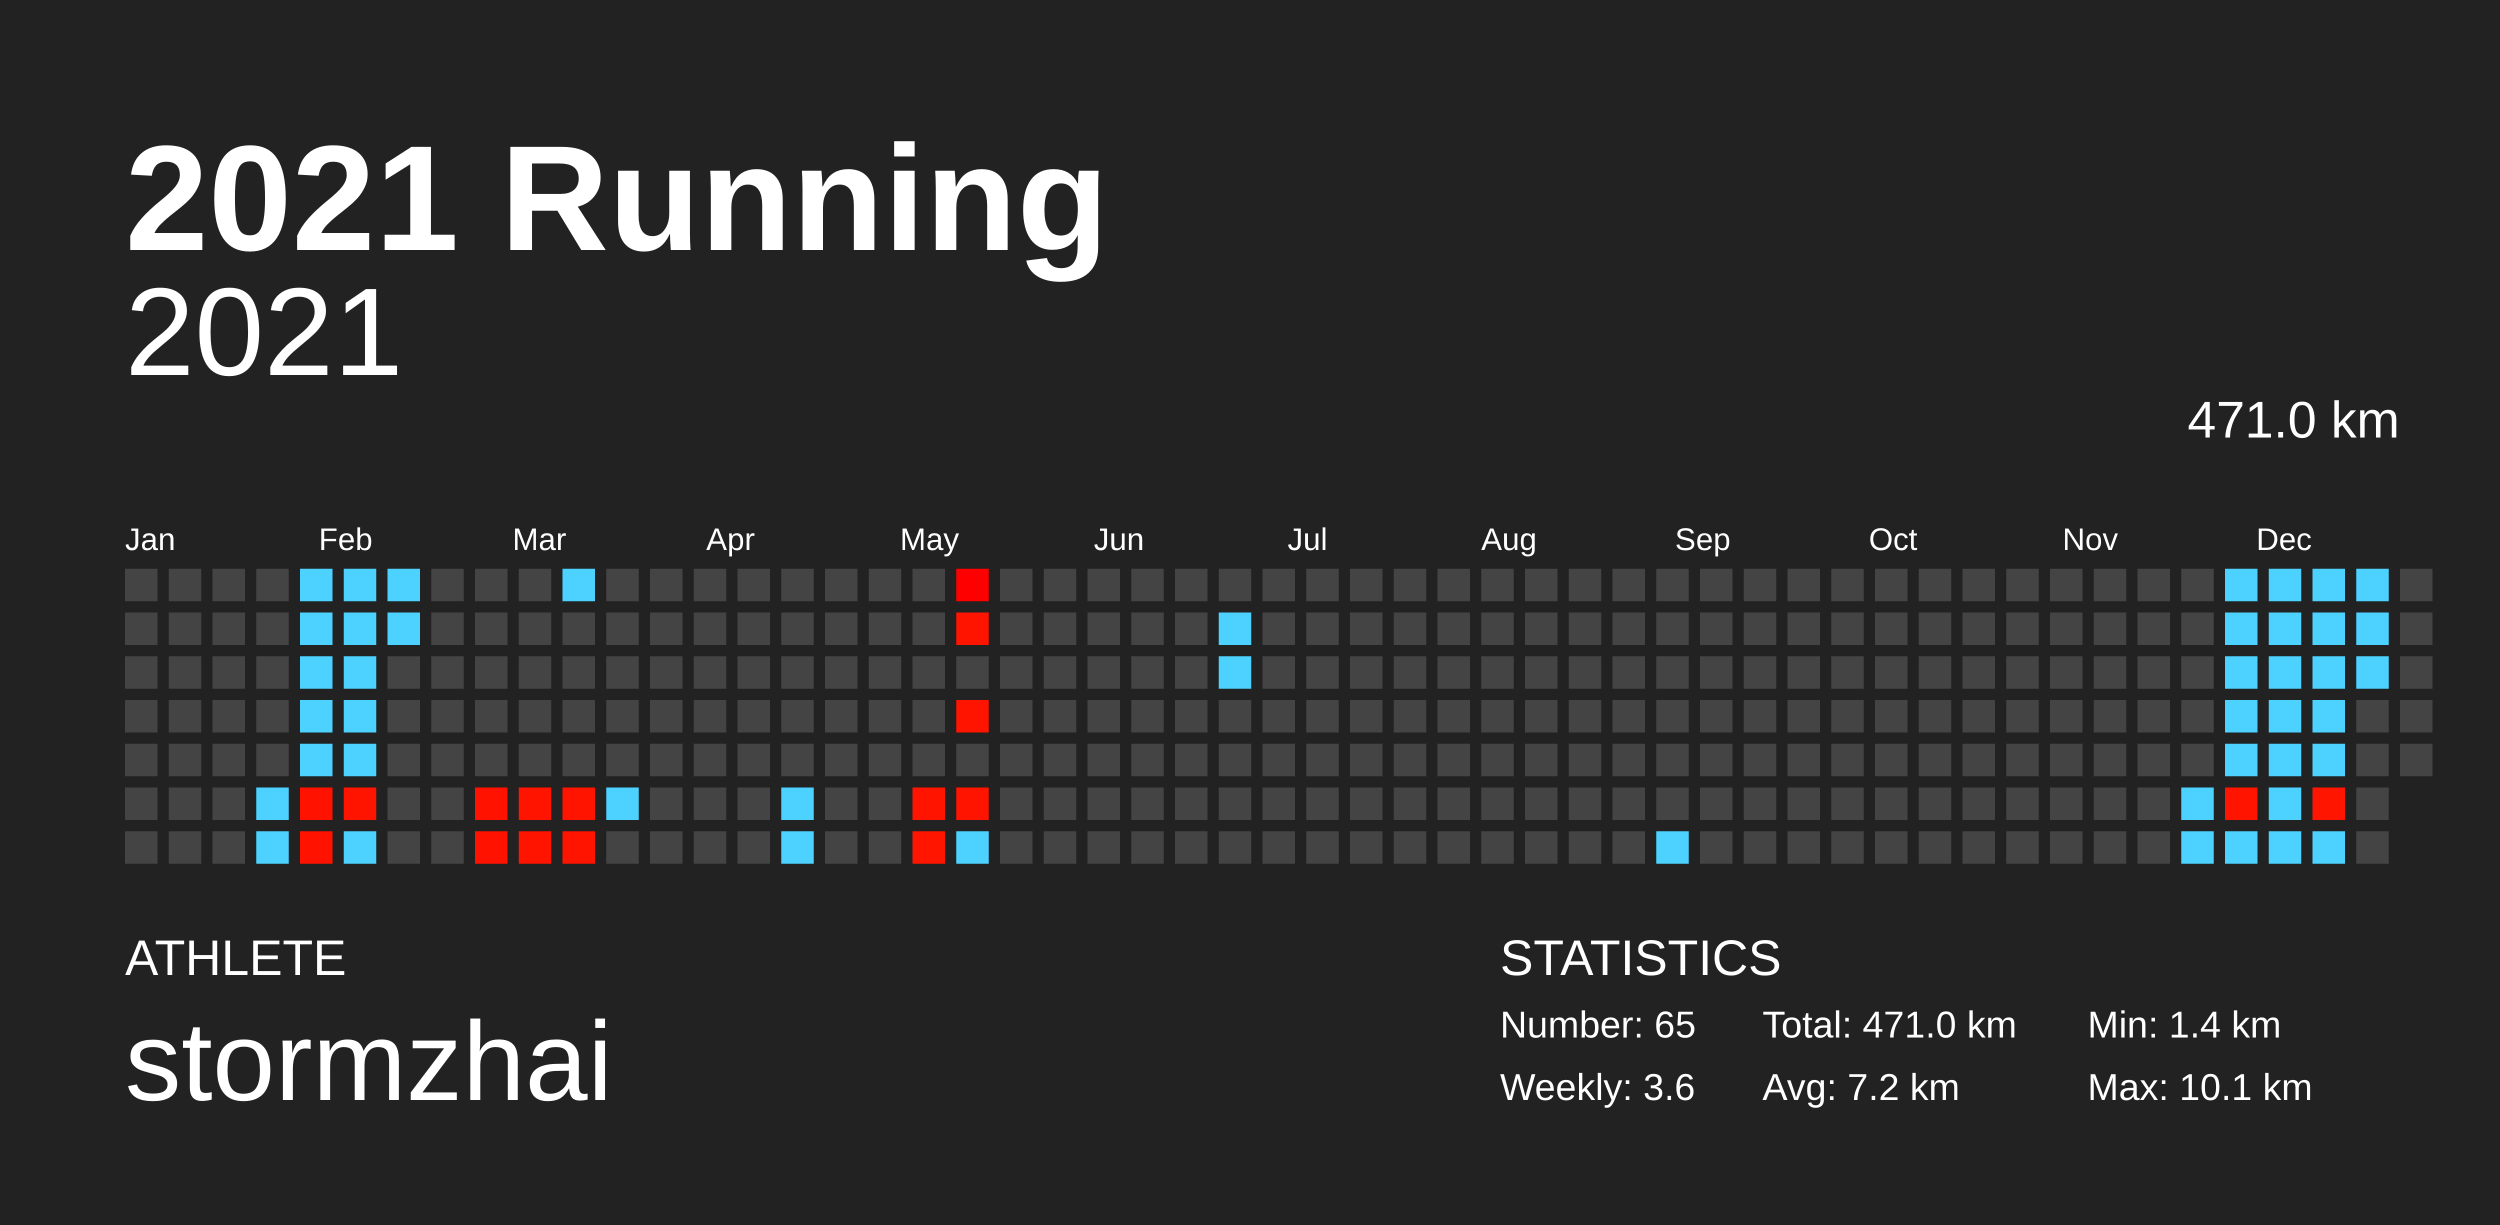
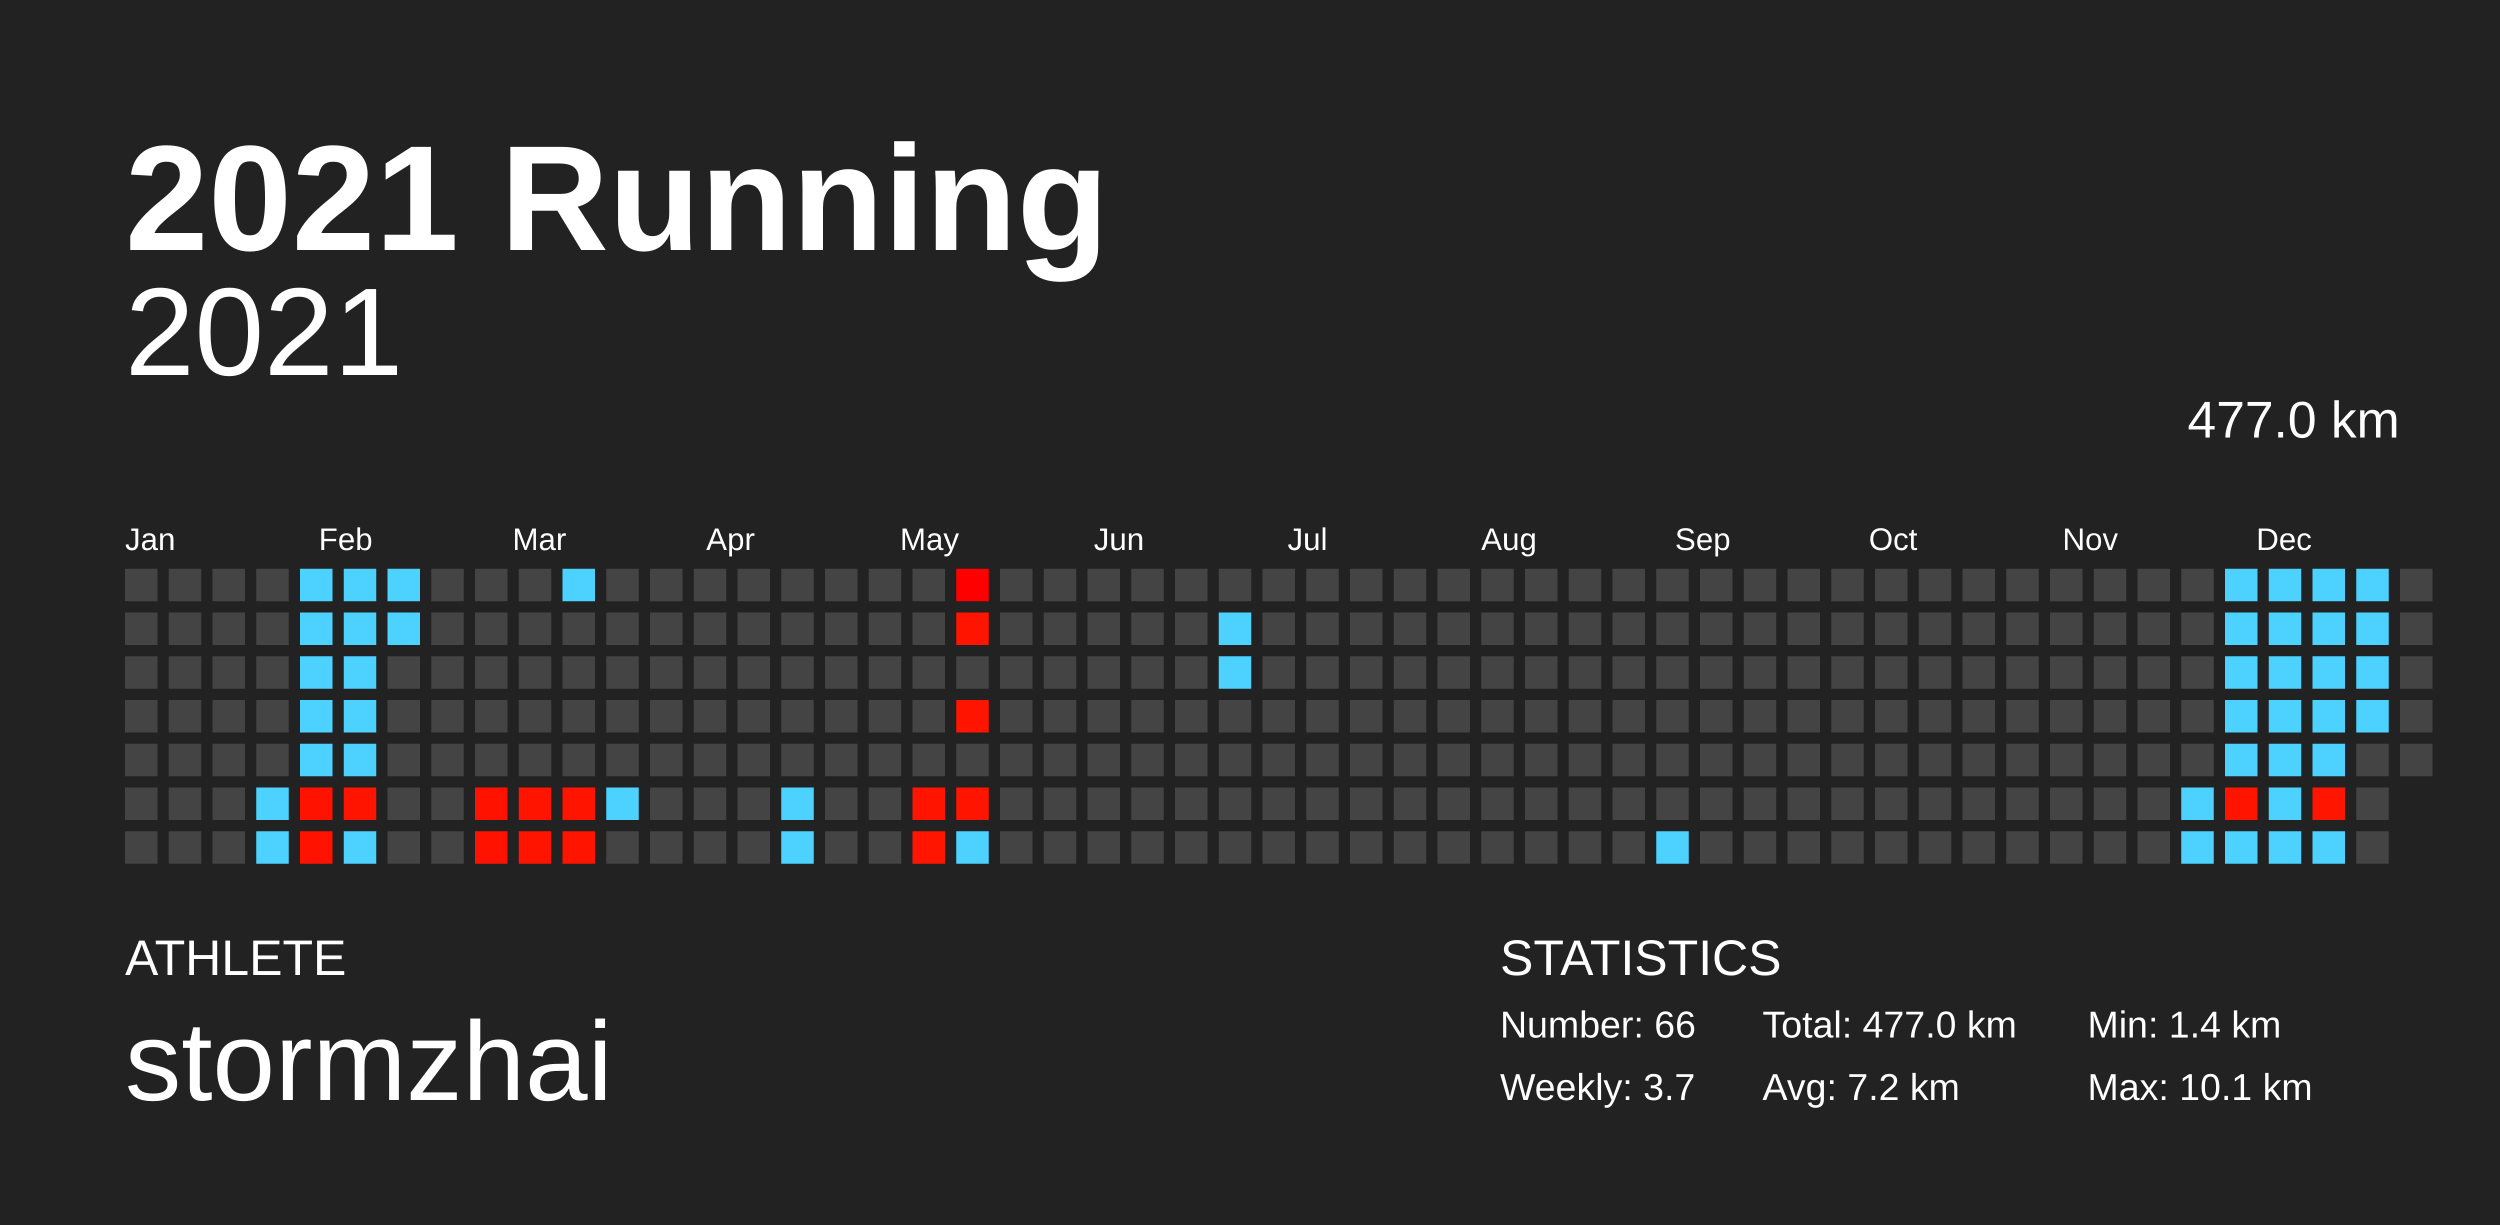
<svg xmlns="http://www.w3.org/2000/svg" baseProfile="full" height="98mm" version="1.1" viewBox="0,0,200,98" width="200mm">
  <defs />
  <rect fill="#222222" height="98" width="200" x="0" y="0" />
  <text fill="#FFFFFF" style="font-size:12px; font-family:Arial; font-weight:bold;" x="10" y="20">2021 Running</text>
  <text fill="#FFFFFF" style="font-size:4px; font-family:Arial" x="10" y="78">ATHLETE</text>
  <text fill="#FFFFFF" style="font-size:9px; font-family:Arial" x="10" y="88">stormzhai</text>
  <text fill="#FFFFFF" style="font-size:4px; font-family:Arial" x="120" y="78">STATISTICS</text>
-   <text fill="#FFFFFF" style="font-size:3px; font-family:Arial" x="120" y="83">Number: 65</text>
-   <text fill="#FFFFFF" style="font-size:3px; font-family:Arial" x="120" y="88">Weekly: 3.6</text>
-   <text fill="#FFFFFF" style="font-size:3px; font-family:Arial" x="141" y="83">Total: 471.0 km</text>
+   <text fill="#FFFFFF" style="font-size:3px; font-family:Arial" x="120" y="83">Number: 66</text>
+   <text fill="#FFFFFF" style="font-size:3px; font-family:Arial" x="120" y="88">Weekly: 3.7</text>
+   <text fill="#FFFFFF" style="font-size:3px; font-family:Arial" x="141" y="83">Total: 477.0 km</text>
  <text fill="#FFFFFF" style="font-size:3px; font-family:Arial" x="141" y="88">Avg: 7.2 km</text>
  <text fill="#FFFFFF" style="font-size:3px; font-family:Arial" x="167" y="83">Min: 1.4 km</text>
  <text fill="#FFFFFF" style="font-size:3px; font-family:Arial" x="167" y="88">Max: 10.1 km</text>
  <text alignment-baseline="hanging" fill="#FFFFFF" style="font-size:10.0px; font-family:Arial;" x="10" y="30">2021</text>
-   <text alignment-baseline="hanging" fill="#FFFFFF" style="font-size:4.125px; font-family:Arial;" x="175" y="35">471.0 km</text>
+   <text alignment-baseline="hanging" fill="#FFFFFF" style="font-size:4.125px; font-family:Arial;" x="175" y="35">477.0 km</text>
  <text fill="#FFFFFF" style="font-size:2.5px; font-family:Arial" x="10.0" y="44">Jan</text>
  <text fill="#FFFFFF" style="font-size:2.5px; font-family:Arial" x="25.5" y="44">Feb</text>
  <text fill="#FFFFFF" style="font-size:2.5px; font-family:Arial" x="41.0" y="44">Mar</text>
  <text fill="#FFFFFF" style="font-size:2.5px; font-family:Arial" x="56.5" y="44">Apr</text>
  <text fill="#FFFFFF" style="font-size:2.5px; font-family:Arial" x="72.0" y="44">May</text>
  <text fill="#FFFFFF" style="font-size:2.5px; font-family:Arial" x="87.5" y="44">Jun</text>
  <text fill="#FFFFFF" style="font-size:2.5px; font-family:Arial" x="103.0" y="44">Jul</text>
  <text fill="#FFFFFF" style="font-size:2.5px; font-family:Arial" x="118.5" y="44">Aug</text>
  <text fill="#FFFFFF" style="font-size:2.5px; font-family:Arial" x="134.0" y="44">Sep</text>
  <text fill="#FFFFFF" style="font-size:2.5px; font-family:Arial" x="149.5" y="44">Oct</text>
  <text fill="#FFFFFF" style="font-size:2.5px; font-family:Arial" x="165.0" y="44">Nov</text>
  <text fill="#FFFFFF" style="font-size:2.5px; font-family:Arial" x="180.5" y="44">Dec</text>
  <rect fill="#444444" height="2.6" width="2.6" x="10.0" y="45.5" />
  <rect fill="#444444" height="2.6" width="2.6" x="10.0" y="49.0" />
  <rect fill="#444444" height="2.6" width="2.6" x="10.0" y="52.5" />
  <rect fill="#444444" height="2.6" width="2.6" x="10.0" y="56.0" />
  <rect fill="#444444" height="2.6" width="2.6" x="10.0" y="59.5" />
  <rect fill="#444444" height="2.6" width="2.6" x="10.0" y="63.0" />
  <rect fill="#444444" height="2.6" width="2.6" x="10.0" y="66.5" />
  <rect fill="#444444" height="2.6" width="2.6" x="13.5" y="45.5" />
  <rect fill="#444444" height="2.6" width="2.6" x="13.5" y="49.0" />
  <rect fill="#444444" height="2.6" width="2.6" x="13.5" y="52.5" />
  <rect fill="#444444" height="2.6" width="2.6" x="13.5" y="56.0" />
  <rect fill="#444444" height="2.6" width="2.6" x="13.5" y="59.5" />
  <rect fill="#444444" height="2.6" width="2.6" x="13.5" y="63.0" />
  <rect fill="#444444" height="2.6" width="2.6" x="13.5" y="66.5" />
  <rect fill="#444444" height="2.6" width="2.6" x="17.0" y="45.5" />
  <rect fill="#444444" height="2.6" width="2.6" x="17.0" y="49.0" />
  <rect fill="#444444" height="2.6" width="2.6" x="17.0" y="52.5" />
  <rect fill="#444444" height="2.6" width="2.6" x="17.0" y="56.0" />
  <rect fill="#444444" height="2.6" width="2.6" x="17.0" y="59.5" />
  <rect fill="#444444" height="2.6" width="2.6" x="17.0" y="63.0" />
  <rect fill="#444444" height="2.6" width="2.6" x="17.0" y="66.5" />
  <rect fill="#444444" height="2.6" width="2.6" x="20.5" y="45.5" />
  <rect fill="#444444" height="2.6" width="2.6" x="20.5" y="49.0" />
  <rect fill="#444444" height="2.6" width="2.6" x="20.5" y="52.5" />
  <rect fill="#444444" height="2.6" width="2.6" x="20.5" y="56.0" />
  <rect fill="#444444" height="2.6" width="2.6" x="20.5" y="59.5" />
  <rect fill="#4dd2ff" height="2.6" width="2.6" x="20.5" y="63.0" />
  <rect fill="#4dd2ff" height="2.6" width="2.6" x="20.5" y="66.5" />
  <rect fill="#4dd2ff" height="2.6" width="2.6" x="24.0" y="45.5" />
  <rect fill="#4dd2ff" height="2.6" width="2.6" x="24.0" y="49.0" />
  <rect fill="#4dd2ff" height="2.6" width="2.6" x="24.0" y="52.5" />
  <rect fill="#4dd2ff" height="2.6" width="2.6" x="24.0" y="56.0" />
  <rect fill="#4dd2ff" height="2.6" width="2.6" x="24.0" y="59.5" />
  <rect fill="#ff1200" height="2.6" width="2.6" x="24.0" y="63.0" />
  <rect fill="#ff1300" height="2.6" width="2.6" x="24.0" y="66.5" />
  <rect fill="#4dd2ff" height="2.6" width="2.6" x="27.5" y="45.5" />
  <rect fill="#4dd2ff" height="2.6" width="2.6" x="27.5" y="49.0" />
  <rect fill="#4dd2ff" height="2.6" width="2.6" x="27.5" y="52.5" />
  <rect fill="#4dd2ff" height="2.6" width="2.6" x="27.5" y="56.0" />
  <rect fill="#4dd2ff" height="2.6" width="2.6" x="27.5" y="59.5" />
  <rect fill="#ff1400" height="2.6" width="2.6" x="27.5" y="63.0" />
  <rect fill="#4dd2ff" height="2.6" width="2.6" x="27.5" y="66.5" />
  <rect fill="#4dd2ff" height="2.6" width="2.6" x="31.0" y="45.5" />
  <rect fill="#4dd2ff" height="2.6" width="2.6" x="31.0" y="49.0" />
  <rect fill="#444444" height="2.6" width="2.6" x="31.0" y="52.5" />
  <rect fill="#444444" height="2.6" width="2.6" x="31.0" y="56.0" />
  <rect fill="#444444" height="2.6" width="2.6" x="31.0" y="59.5" />
  <rect fill="#444444" height="2.6" width="2.6" x="31.0" y="63.0" />
  <rect fill="#444444" height="2.6" width="2.6" x="31.0" y="66.5" />
  <rect fill="#444444" height="2.6" width="2.6" x="34.5" y="45.5" />
  <rect fill="#444444" height="2.6" width="2.6" x="34.5" y="49.0" />
  <rect fill="#444444" height="2.6" width="2.6" x="34.5" y="52.5" />
  <rect fill="#444444" height="2.6" width="2.6" x="34.5" y="56.0" />
  <rect fill="#444444" height="2.6" width="2.6" x="34.5" y="59.5" />
  <rect fill="#444444" height="2.6" width="2.6" x="34.5" y="63.0" />
  <rect fill="#444444" height="2.6" width="2.6" x="34.5" y="66.5" />
  <rect fill="#444444" height="2.6" width="2.6" x="38.0" y="45.5" />
  <rect fill="#444444" height="2.6" width="2.6" x="38.0" y="49.0" />
  <rect fill="#444444" height="2.6" width="2.6" x="38.0" y="52.5" />
  <rect fill="#444444" height="2.6" width="2.6" x="38.0" y="56.0" />
  <rect fill="#444444" height="2.6" width="2.6" x="38.0" y="59.5" />
  <rect fill="#ff1300" height="2.6" width="2.6" x="38.0" y="63.0" />
  <rect fill="#ff1300" height="2.6" width="2.6" x="38.0" y="66.5" />
  <rect fill="#444444" height="2.6" width="2.6" x="41.5" y="45.5" />
  <rect fill="#444444" height="2.6" width="2.6" x="41.5" y="49.0" />
  <rect fill="#444444" height="2.6" width="2.6" x="41.5" y="52.5" />
  <rect fill="#444444" height="2.6" width="2.6" x="41.5" y="56.0" />
  <rect fill="#444444" height="2.6" width="2.6" x="41.5" y="59.5" />
  <rect fill="#ff1400" height="2.6" width="2.6" x="41.5" y="63.0" />
  <rect fill="#ff1400" height="2.6" width="2.6" x="41.5" y="66.5" />
  <rect fill="#4dd2ff" height="2.6" width="2.6" x="45.0" y="45.5" />
  <rect fill="#444444" height="2.6" width="2.6" x="45.0" y="49.0" />
  <rect fill="#444444" height="2.6" width="2.6" x="45.0" y="52.5" />
  <rect fill="#444444" height="2.6" width="2.6" x="45.0" y="56.0" />
  <rect fill="#444444" height="2.6" width="2.6" x="45.0" y="59.5" />
  <rect fill="#ff1400" height="2.6" width="2.6" x="45.0" y="63.0" />
  <rect fill="#ff1400" height="2.6" width="2.6" x="45.0" y="66.5" />
  <rect fill="#444444" height="2.6" width="2.6" x="48.5" y="45.5" />
  <rect fill="#444444" height="2.6" width="2.6" x="48.5" y="49.0" />
  <rect fill="#444444" height="2.6" width="2.6" x="48.5" y="52.5" />
  <rect fill="#444444" height="2.6" width="2.6" x="48.5" y="56.0" />
  <rect fill="#444444" height="2.6" width="2.6" x="48.5" y="59.5" />
  <rect fill="#4dd2ff" height="2.6" width="2.6" x="48.5" y="63.0" />
  <rect fill="#444444" height="2.6" width="2.6" x="48.5" y="66.5" />
  <rect fill="#444444" height="2.6" width="2.6" x="52.0" y="45.5" />
  <rect fill="#444444" height="2.6" width="2.6" x="52.0" y="49.0" />
  <rect fill="#444444" height="2.6" width="2.6" x="52.0" y="52.5" />
  <rect fill="#444444" height="2.6" width="2.6" x="52.0" y="56.0" />
  <rect fill="#444444" height="2.6" width="2.6" x="52.0" y="59.5" />
  <rect fill="#444444" height="2.6" width="2.6" x="52.0" y="63.0" />
  <rect fill="#444444" height="2.6" width="2.6" x="52.0" y="66.5" />
  <rect fill="#444444" height="2.6" width="2.6" x="55.5" y="45.5" />
  <rect fill="#444444" height="2.6" width="2.6" x="55.5" y="49.0" />
  <rect fill="#444444" height="2.6" width="2.6" x="55.5" y="52.5" />
  <rect fill="#444444" height="2.6" width="2.6" x="55.5" y="56.0" />
  <rect fill="#444444" height="2.6" width="2.6" x="55.5" y="59.5" />
  <rect fill="#444444" height="2.6" width="2.6" x="55.5" y="63.0" />
  <rect fill="#444444" height="2.6" width="2.6" x="55.5" y="66.5" />
  <rect fill="#444444" height="2.6" width="2.6" x="59.0" y="45.5" />
  <rect fill="#444444" height="2.6" width="2.6" x="59.0" y="49.0" />
  <rect fill="#444444" height="2.6" width="2.6" x="59.0" y="52.5" />
  <rect fill="#444444" height="2.6" width="2.6" x="59.0" y="56.0" />
  <rect fill="#444444" height="2.6" width="2.6" x="59.0" y="59.5" />
  <rect fill="#444444" height="2.6" width="2.6" x="59.0" y="63.0" />
  <rect fill="#444444" height="2.6" width="2.6" x="59.0" y="66.5" />
  <rect fill="#444444" height="2.6" width="2.6" x="62.5" y="45.5" />
  <rect fill="#444444" height="2.6" width="2.6" x="62.5" y="49.0" />
  <rect fill="#444444" height="2.6" width="2.6" x="62.5" y="52.5" />
  <rect fill="#444444" height="2.6" width="2.6" x="62.5" y="56.0" />
  <rect fill="#444444" height="2.6" width="2.6" x="62.5" y="59.5" />
  <rect fill="#4dd2ff" height="2.6" width="2.6" x="62.5" y="63.0" />
  <rect fill="#4dd2ff" height="2.6" width="2.6" x="62.5" y="66.5" />
  <rect fill="#444444" height="2.6" width="2.6" x="66.0" y="45.5" />
  <rect fill="#444444" height="2.6" width="2.6" x="66.0" y="49.0" />
  <rect fill="#444444" height="2.6" width="2.6" x="66.0" y="52.5" />
  <rect fill="#444444" height="2.6" width="2.6" x="66.0" y="56.0" />
  <rect fill="#444444" height="2.6" width="2.6" x="66.0" y="59.5" />
  <rect fill="#444444" height="2.6" width="2.6" x="66.0" y="63.0" />
  <rect fill="#444444" height="2.6" width="2.6" x="66.0" y="66.5" />
  <rect fill="#444444" height="2.6" width="2.6" x="69.5" y="45.5" />
  <rect fill="#444444" height="2.6" width="2.6" x="69.5" y="49.0" />
  <rect fill="#444444" height="2.6" width="2.6" x="69.5" y="52.5" />
  <rect fill="#444444" height="2.6" width="2.6" x="69.5" y="56.0" />
  <rect fill="#444444" height="2.6" width="2.6" x="69.5" y="59.5" />
  <rect fill="#444444" height="2.6" width="2.6" x="69.5" y="63.0" />
  <rect fill="#444444" height="2.6" width="2.6" x="69.5" y="66.5" />
  <rect fill="#444444" height="2.6" width="2.6" x="73.0" y="45.5" />
  <rect fill="#444444" height="2.6" width="2.6" x="73.0" y="49.0" />
  <rect fill="#444444" height="2.6" width="2.6" x="73.0" y="52.5" />
  <rect fill="#444444" height="2.6" width="2.6" x="73.0" y="56.0" />
  <rect fill="#444444" height="2.6" width="2.6" x="73.0" y="59.5" />
  <rect fill="#ff1400" height="2.6" width="2.6" x="73.0" y="63.0" />
  <rect fill="#ff1500" height="2.6" width="2.6" x="73.0" y="66.5" />
  <rect fill="#ff0000" height="2.6" width="2.6" x="76.5" y="45.5" />
  <rect fill="#ff1400" height="2.6" width="2.6" x="76.5" y="49.0" />
  <rect fill="#444444" height="2.6" width="2.6" x="76.5" y="52.5" />
  <rect fill="#ff1400" height="2.6" width="2.6" x="76.5" y="56.0" />
  <rect fill="#444444" height="2.6" width="2.6" x="76.5" y="59.5" />
  <rect fill="#ff1400" height="2.6" width="2.6" x="76.5" y="63.0" />
  <rect fill="#4dd2ff" height="2.6" width="2.6" x="76.5" y="66.5" />
  <rect fill="#444444" height="2.6" width="2.6" x="80.0" y="45.5" />
  <rect fill="#444444" height="2.6" width="2.6" x="80.0" y="49.0" />
  <rect fill="#444444" height="2.6" width="2.6" x="80.0" y="52.5" />
  <rect fill="#444444" height="2.6" width="2.6" x="80.0" y="56.0" />
  <rect fill="#444444" height="2.6" width="2.6" x="80.0" y="59.5" />
  <rect fill="#444444" height="2.6" width="2.6" x="80.0" y="63.0" />
  <rect fill="#444444" height="2.6" width="2.6" x="80.0" y="66.5" />
  <rect fill="#444444" height="2.6" width="2.6" x="83.5" y="45.5" />
  <rect fill="#444444" height="2.6" width="2.6" x="83.5" y="49.0" />
  <rect fill="#444444" height="2.6" width="2.6" x="83.5" y="52.5" />
  <rect fill="#444444" height="2.6" width="2.6" x="83.5" y="56.0" />
  <rect fill="#444444" height="2.6" width="2.6" x="83.5" y="59.5" />
  <rect fill="#444444" height="2.6" width="2.6" x="83.5" y="63.0" />
  <rect fill="#444444" height="2.6" width="2.6" x="83.5" y="66.5" />
  <rect fill="#444444" height="2.6" width="2.6" x="87.0" y="45.5" />
  <rect fill="#444444" height="2.6" width="2.6" x="87.0" y="49.0" />
  <rect fill="#444444" height="2.6" width="2.6" x="87.0" y="52.5" />
  <rect fill="#444444" height="2.6" width="2.6" x="87.0" y="56.0" />
  <rect fill="#444444" height="2.6" width="2.6" x="87.0" y="59.5" />
  <rect fill="#444444" height="2.6" width="2.6" x="87.0" y="63.0" />
  <rect fill="#444444" height="2.6" width="2.6" x="87.0" y="66.5" />
  <rect fill="#444444" height="2.6" width="2.6" x="90.5" y="45.5" />
  <rect fill="#444444" height="2.6" width="2.6" x="90.5" y="49.0" />
  <rect fill="#444444" height="2.6" width="2.6" x="90.5" y="52.5" />
  <rect fill="#444444" height="2.6" width="2.6" x="90.5" y="56.0" />
  <rect fill="#444444" height="2.6" width="2.6" x="90.5" y="59.5" />
  <rect fill="#444444" height="2.6" width="2.6" x="90.5" y="63.0" />
  <rect fill="#444444" height="2.6" width="2.6" x="90.5" y="66.5" />
  <rect fill="#444444" height="2.6" width="2.6" x="94.0" y="45.5" />
  <rect fill="#444444" height="2.6" width="2.6" x="94.0" y="49.0" />
  <rect fill="#444444" height="2.6" width="2.6" x="94.0" y="52.5" />
  <rect fill="#444444" height="2.6" width="2.6" x="94.0" y="56.0" />
  <rect fill="#444444" height="2.6" width="2.6" x="94.0" y="59.5" />
  <rect fill="#444444" height="2.6" width="2.6" x="94.0" y="63.0" />
  <rect fill="#444444" height="2.6" width="2.6" x="94.0" y="66.5" />
  <rect fill="#444444" height="2.6" width="2.6" x="97.5" y="45.5" />
  <rect fill="#4dd2ff" height="2.6" width="2.6" x="97.5" y="49.0" />
  <rect fill="#4dd2ff" height="2.6" width="2.6" x="97.5" y="52.5" />
  <rect fill="#444444" height="2.6" width="2.6" x="97.5" y="56.0" />
  <rect fill="#444444" height="2.6" width="2.6" x="97.5" y="59.5" />
  <rect fill="#444444" height="2.6" width="2.6" x="97.5" y="63.0" />
  <rect fill="#444444" height="2.6" width="2.6" x="97.5" y="66.5" />
  <rect fill="#444444" height="2.6" width="2.6" x="101.0" y="45.5" />
  <rect fill="#444444" height="2.6" width="2.6" x="101.0" y="49.0" />
  <rect fill="#444444" height="2.6" width="2.6" x="101.0" y="52.5" />
  <rect fill="#444444" height="2.6" width="2.6" x="101.0" y="56.0" />
  <rect fill="#444444" height="2.6" width="2.6" x="101.0" y="59.5" />
  <rect fill="#444444" height="2.6" width="2.6" x="101.0" y="63.0" />
  <rect fill="#444444" height="2.6" width="2.6" x="101.0" y="66.5" />
  <rect fill="#444444" height="2.6" width="2.6" x="104.5" y="45.5" />
  <rect fill="#444444" height="2.6" width="2.6" x="104.5" y="49.0" />
  <rect fill="#444444" height="2.6" width="2.6" x="104.5" y="52.5" />
  <rect fill="#444444" height="2.6" width="2.6" x="104.5" y="56.0" />
  <rect fill="#444444" height="2.6" width="2.6" x="104.5" y="59.5" />
  <rect fill="#444444" height="2.6" width="2.6" x="104.5" y="63.0" />
  <rect fill="#444444" height="2.6" width="2.6" x="104.5" y="66.5" />
  <rect fill="#444444" height="2.6" width="2.6" x="108.0" y="45.5" />
  <rect fill="#444444" height="2.6" width="2.6" x="108.0" y="49.0" />
  <rect fill="#444444" height="2.6" width="2.6" x="108.0" y="52.5" />
  <rect fill="#444444" height="2.6" width="2.6" x="108.0" y="56.0" />
  <rect fill="#444444" height="2.6" width="2.6" x="108.0" y="59.5" />
  <rect fill="#444444" height="2.6" width="2.6" x="108.0" y="63.0" />
  <rect fill="#444444" height="2.6" width="2.6" x="108.0" y="66.5" />
  <rect fill="#444444" height="2.6" width="2.6" x="111.5" y="45.5" />
  <rect fill="#444444" height="2.6" width="2.6" x="111.5" y="49.0" />
  <rect fill="#444444" height="2.6" width="2.6" x="111.5" y="52.5" />
  <rect fill="#444444" height="2.6" width="2.6" x="111.5" y="56.0" />
  <rect fill="#444444" height="2.6" width="2.6" x="111.5" y="59.5" />
  <rect fill="#444444" height="2.6" width="2.6" x="111.5" y="63.0" />
  <rect fill="#444444" height="2.6" width="2.6" x="111.5" y="66.5" />
  <rect fill="#444444" height="2.6" width="2.6" x="115.0" y="45.5" />
  <rect fill="#444444" height="2.6" width="2.6" x="115.0" y="49.0" />
  <rect fill="#444444" height="2.6" width="2.6" x="115.0" y="52.5" />
  <rect fill="#444444" height="2.6" width="2.6" x="115.0" y="56.0" />
  <rect fill="#444444" height="2.6" width="2.6" x="115.0" y="59.5" />
  <rect fill="#444444" height="2.6" width="2.6" x="115.0" y="63.0" />
  <rect fill="#444444" height="2.6" width="2.6" x="115.0" y="66.5" />
  <rect fill="#444444" height="2.6" width="2.6" x="118.5" y="45.5" />
  <rect fill="#444444" height="2.6" width="2.6" x="118.5" y="49.0" />
  <rect fill="#444444" height="2.6" width="2.6" x="118.5" y="52.5" />
  <rect fill="#444444" height="2.6" width="2.6" x="118.5" y="56.0" />
  <rect fill="#444444" height="2.6" width="2.6" x="118.5" y="59.5" />
  <rect fill="#444444" height="2.6" width="2.6" x="118.5" y="63.0" />
  <rect fill="#444444" height="2.6" width="2.6" x="118.5" y="66.5" />
  <rect fill="#444444" height="2.6" width="2.6" x="122.0" y="45.5" />
  <rect fill="#444444" height="2.6" width="2.6" x="122.0" y="49.0" />
  <rect fill="#444444" height="2.6" width="2.6" x="122.0" y="52.5" />
  <rect fill="#444444" height="2.6" width="2.6" x="122.0" y="56.0" />
  <rect fill="#444444" height="2.6" width="2.6" x="122.0" y="59.5" />
  <rect fill="#444444" height="2.6" width="2.6" x="122.0" y="63.0" />
  <rect fill="#444444" height="2.6" width="2.6" x="122.0" y="66.5" />
  <rect fill="#444444" height="2.6" width="2.6" x="125.5" y="45.5" />
  <rect fill="#444444" height="2.6" width="2.6" x="125.5" y="49.0" />
  <rect fill="#444444" height="2.6" width="2.6" x="125.5" y="52.5" />
  <rect fill="#444444" height="2.6" width="2.6" x="125.5" y="56.0" />
  <rect fill="#444444" height="2.6" width="2.6" x="125.5" y="59.5" />
  <rect fill="#444444" height="2.6" width="2.6" x="125.5" y="63.0" />
  <rect fill="#444444" height="2.6" width="2.6" x="125.5" y="66.5" />
  <rect fill="#444444" height="2.6" width="2.6" x="129.0" y="45.5" />
  <rect fill="#444444" height="2.6" width="2.6" x="129.0" y="49.0" />
  <rect fill="#444444" height="2.6" width="2.6" x="129.0" y="52.5" />
  <rect fill="#444444" height="2.6" width="2.6" x="129.0" y="56.0" />
  <rect fill="#444444" height="2.6" width="2.6" x="129.0" y="59.5" />
  <rect fill="#444444" height="2.6" width="2.6" x="129.0" y="63.0" />
  <rect fill="#444444" height="2.6" width="2.6" x="129.0" y="66.5" />
  <rect fill="#444444" height="2.6" width="2.6" x="132.5" y="45.5" />
  <rect fill="#444444" height="2.6" width="2.6" x="132.5" y="49.0" />
  <rect fill="#444444" height="2.6" width="2.6" x="132.5" y="52.5" />
  <rect fill="#444444" height="2.6" width="2.6" x="132.5" y="56.0" />
  <rect fill="#444444" height="2.6" width="2.6" x="132.5" y="59.5" />
  <rect fill="#444444" height="2.6" width="2.6" x="132.5" y="63.0" />
  <rect fill="#4dd2ff" height="2.6" width="2.6" x="132.5" y="66.5" />
  <rect fill="#444444" height="2.6" width="2.6" x="136.0" y="45.5" />
  <rect fill="#444444" height="2.6" width="2.6" x="136.0" y="49.0" />
  <rect fill="#444444" height="2.6" width="2.6" x="136.0" y="52.5" />
  <rect fill="#444444" height="2.6" width="2.6" x="136.0" y="56.0" />
  <rect fill="#444444" height="2.6" width="2.6" x="136.0" y="59.5" />
  <rect fill="#444444" height="2.6" width="2.6" x="136.0" y="63.0" />
  <rect fill="#444444" height="2.6" width="2.6" x="136.0" y="66.5" />
  <rect fill="#444444" height="2.6" width="2.6" x="139.5" y="45.5" />
  <rect fill="#444444" height="2.6" width="2.6" x="139.5" y="49.0" />
  <rect fill="#444444" height="2.6" width="2.6" x="139.5" y="52.5" />
  <rect fill="#444444" height="2.6" width="2.6" x="139.5" y="56.0" />
  <rect fill="#444444" height="2.6" width="2.6" x="139.5" y="59.5" />
  <rect fill="#444444" height="2.6" width="2.6" x="139.5" y="63.0" />
  <rect fill="#444444" height="2.6" width="2.6" x="139.5" y="66.5" />
  <rect fill="#444444" height="2.6" width="2.6" x="143.0" y="45.5" />
  <rect fill="#444444" height="2.6" width="2.6" x="143.0" y="49.0" />
  <rect fill="#444444" height="2.6" width="2.6" x="143.0" y="52.5" />
  <rect fill="#444444" height="2.6" width="2.6" x="143.0" y="56.0" />
  <rect fill="#444444" height="2.6" width="2.6" x="143.0" y="59.5" />
  <rect fill="#444444" height="2.6" width="2.6" x="143.0" y="63.0" />
  <rect fill="#444444" height="2.6" width="2.6" x="143.0" y="66.5" />
  <rect fill="#444444" height="2.6" width="2.6" x="146.5" y="45.5" />
  <rect fill="#444444" height="2.6" width="2.6" x="146.5" y="49.0" />
  <rect fill="#444444" height="2.6" width="2.6" x="146.5" y="52.5" />
  <rect fill="#444444" height="2.6" width="2.6" x="146.5" y="56.0" />
  <rect fill="#444444" height="2.6" width="2.6" x="146.5" y="59.5" />
  <rect fill="#444444" height="2.6" width="2.6" x="146.5" y="63.0" />
  <rect fill="#444444" height="2.6" width="2.6" x="146.5" y="66.5" />
  <rect fill="#444444" height="2.6" width="2.6" x="150.0" y="45.5" />
  <rect fill="#444444" height="2.6" width="2.6" x="150.0" y="49.0" />
  <rect fill="#444444" height="2.6" width="2.6" x="150.0" y="52.5" />
  <rect fill="#444444" height="2.6" width="2.6" x="150.0" y="56.0" />
  <rect fill="#444444" height="2.6" width="2.6" x="150.0" y="59.5" />
  <rect fill="#444444" height="2.6" width="2.6" x="150.0" y="63.0" />
  <rect fill="#444444" height="2.6" width="2.6" x="150.0" y="66.5" />
  <rect fill="#444444" height="2.6" width="2.6" x="153.5" y="45.5" />
  <rect fill="#444444" height="2.6" width="2.6" x="153.5" y="49.0" />
  <rect fill="#444444" height="2.6" width="2.6" x="153.5" y="52.5" />
  <rect fill="#444444" height="2.6" width="2.6" x="153.5" y="56.0" />
  <rect fill="#444444" height="2.6" width="2.6" x="153.5" y="59.5" />
  <rect fill="#444444" height="2.6" width="2.6" x="153.5" y="63.0" />
  <rect fill="#444444" height="2.6" width="2.6" x="153.5" y="66.5" />
  <rect fill="#444444" height="2.6" width="2.6" x="157.0" y="45.5" />
  <rect fill="#444444" height="2.6" width="2.6" x="157.0" y="49.0" />
  <rect fill="#444444" height="2.6" width="2.6" x="157.0" y="52.5" />
  <rect fill="#444444" height="2.6" width="2.6" x="157.0" y="56.0" />
  <rect fill="#444444" height="2.6" width="2.6" x="157.0" y="59.5" />
  <rect fill="#444444" height="2.6" width="2.6" x="157.0" y="63.0" />
  <rect fill="#444444" height="2.6" width="2.6" x="157.0" y="66.5" />
  <rect fill="#444444" height="2.6" width="2.6" x="160.5" y="45.5" />
  <rect fill="#444444" height="2.6" width="2.6" x="160.5" y="49.0" />
  <rect fill="#444444" height="2.6" width="2.6" x="160.5" y="52.5" />
  <rect fill="#444444" height="2.6" width="2.6" x="160.5" y="56.0" />
  <rect fill="#444444" height="2.6" width="2.6" x="160.5" y="59.5" />
  <rect fill="#444444" height="2.6" width="2.6" x="160.5" y="63.0" />
  <rect fill="#444444" height="2.6" width="2.6" x="160.5" y="66.5" />
  <rect fill="#444444" height="2.6" width="2.6" x="164.0" y="45.5" />
  <rect fill="#444444" height="2.6" width="2.6" x="164.0" y="49.0" />
  <rect fill="#444444" height="2.6" width="2.6" x="164.0" y="52.5" />
  <rect fill="#444444" height="2.6" width="2.6" x="164.0" y="56.0" />
  <rect fill="#444444" height="2.6" width="2.6" x="164.0" y="59.5" />
  <rect fill="#444444" height="2.6" width="2.6" x="164.0" y="63.0" />
  <rect fill="#444444" height="2.6" width="2.6" x="164.0" y="66.5" />
  <rect fill="#444444" height="2.6" width="2.6" x="167.5" y="45.5" />
  <rect fill="#444444" height="2.6" width="2.6" x="167.5" y="49.0" />
  <rect fill="#444444" height="2.6" width="2.6" x="167.5" y="52.5" />
  <rect fill="#444444" height="2.6" width="2.6" x="167.5" y="56.0" />
  <rect fill="#444444" height="2.6" width="2.6" x="167.5" y="59.5" />
  <rect fill="#444444" height="2.6" width="2.6" x="167.5" y="63.0" />
  <rect fill="#444444" height="2.6" width="2.6" x="167.5" y="66.5" />
  <rect fill="#444444" height="2.6" width="2.6" x="171.0" y="45.5" />
  <rect fill="#444444" height="2.6" width="2.6" x="171.0" y="49.0" />
  <rect fill="#444444" height="2.6" width="2.6" x="171.0" y="52.5" />
  <rect fill="#444444" height="2.6" width="2.6" x="171.0" y="56.0" />
  <rect fill="#444444" height="2.6" width="2.6" x="171.0" y="59.5" />
  <rect fill="#444444" height="2.6" width="2.6" x="171.0" y="63.0" />
  <rect fill="#444444" height="2.6" width="2.6" x="171.0" y="66.5" />
  <rect fill="#444444" height="2.6" width="2.6" x="174.5" y="45.5" />
  <rect fill="#444444" height="2.6" width="2.6" x="174.5" y="49.0" />
  <rect fill="#444444" height="2.6" width="2.6" x="174.5" y="52.5" />
  <rect fill="#444444" height="2.6" width="2.6" x="174.5" y="56.0" />
  <rect fill="#444444" height="2.6" width="2.6" x="174.5" y="59.5" />
  <rect fill="#4dd2ff" height="2.6" width="2.6" x="174.5" y="63.0" />
  <rect fill="#4dd2ff" height="2.6" width="2.6" x="174.5" y="66.5" />
  <rect fill="#4dd2ff" height="2.6" width="2.6" x="178.0" y="45.5" />
  <rect fill="#4dd2ff" height="2.6" width="2.6" x="178.0" y="49.0" />
  <rect fill="#4dd2ff" height="2.6" width="2.6" x="178.0" y="52.5" />
  <rect fill="#4dd2ff" height="2.6" width="2.6" x="178.0" y="56.0" />
  <rect fill="#4dd2ff" height="2.6" width="2.6" x="178.0" y="59.5" />
  <rect fill="#ff1400" height="2.6" width="2.6" x="178.0" y="63.0" />
  <rect fill="#4dd2ff" height="2.6" width="2.6" x="178.0" y="66.5" />
  <rect fill="#4dd2ff" height="2.6" width="2.6" x="181.5" y="45.5" />
  <rect fill="#4dd2ff" height="2.6" width="2.6" x="181.5" y="49.0" />
  <rect fill="#4dd2ff" height="2.6" width="2.6" x="181.5" y="52.5" />
  <rect fill="#4dd2ff" height="2.6" width="2.6" x="181.5" y="56.0" />
  <rect fill="#4dd2ff" height="2.6" width="2.6" x="181.5" y="59.5" />
  <rect fill="#4dd2ff" height="2.6" width="2.6" x="181.5" y="63.0" />
  <rect fill="#4dd2ff" height="2.6" width="2.6" x="181.5" y="66.5" />
  <rect fill="#4dd2ff" height="2.6" width="2.6" x="185.0" y="45.5" />
  <rect fill="#4dd2ff" height="2.6" width="2.6" x="185.0" y="49.0" />
  <rect fill="#4dd2ff" height="2.6" width="2.6" x="185.0" y="52.5" />
  <rect fill="#4dd2ff" height="2.6" width="2.6" x="185.0" y="56.0" />
  <rect fill="#4dd2ff" height="2.6" width="2.6" x="185.0" y="59.5" />
  <rect fill="#ff1500" height="2.6" width="2.6" x="185.0" y="63.0" />
  <rect fill="#4dd2ff" height="2.6" width="2.6" x="185.0" y="66.5" />
  <rect fill="#4dd2ff" height="2.6" width="2.6" x="188.5" y="45.5" />
  <rect fill="#4dd2ff" height="2.6" width="2.6" x="188.5" y="49.0" />
  <rect fill="#4dd2ff" height="2.6" width="2.6" x="188.5" y="52.5" />
-   <rect fill="#444444" height="2.6" width="2.6" x="188.5" y="56.0" />
+   <rect fill="#4dd2ff" height="2.6" width="2.6" x="188.5" y="56.0" />
  <rect fill="#444444" height="2.6" width="2.6" x="188.5" y="59.5" />
  <rect fill="#444444" height="2.6" width="2.6" x="188.5" y="63.0" />
  <rect fill="#444444" height="2.6" width="2.6" x="188.5" y="66.5" />
  <rect fill="#444444" height="2.6" width="2.6" x="192.0" y="45.5" />
  <rect fill="#444444" height="2.6" width="2.6" x="192.0" y="49.0" />
  <rect fill="#444444" height="2.6" width="2.6" x="192.0" y="52.5" />
  <rect fill="#444444" height="2.6" width="2.6" x="192.0" y="56.0" />
  <rect fill="#444444" height="2.6" width="2.6" x="192.0" y="59.5" />
</svg>
